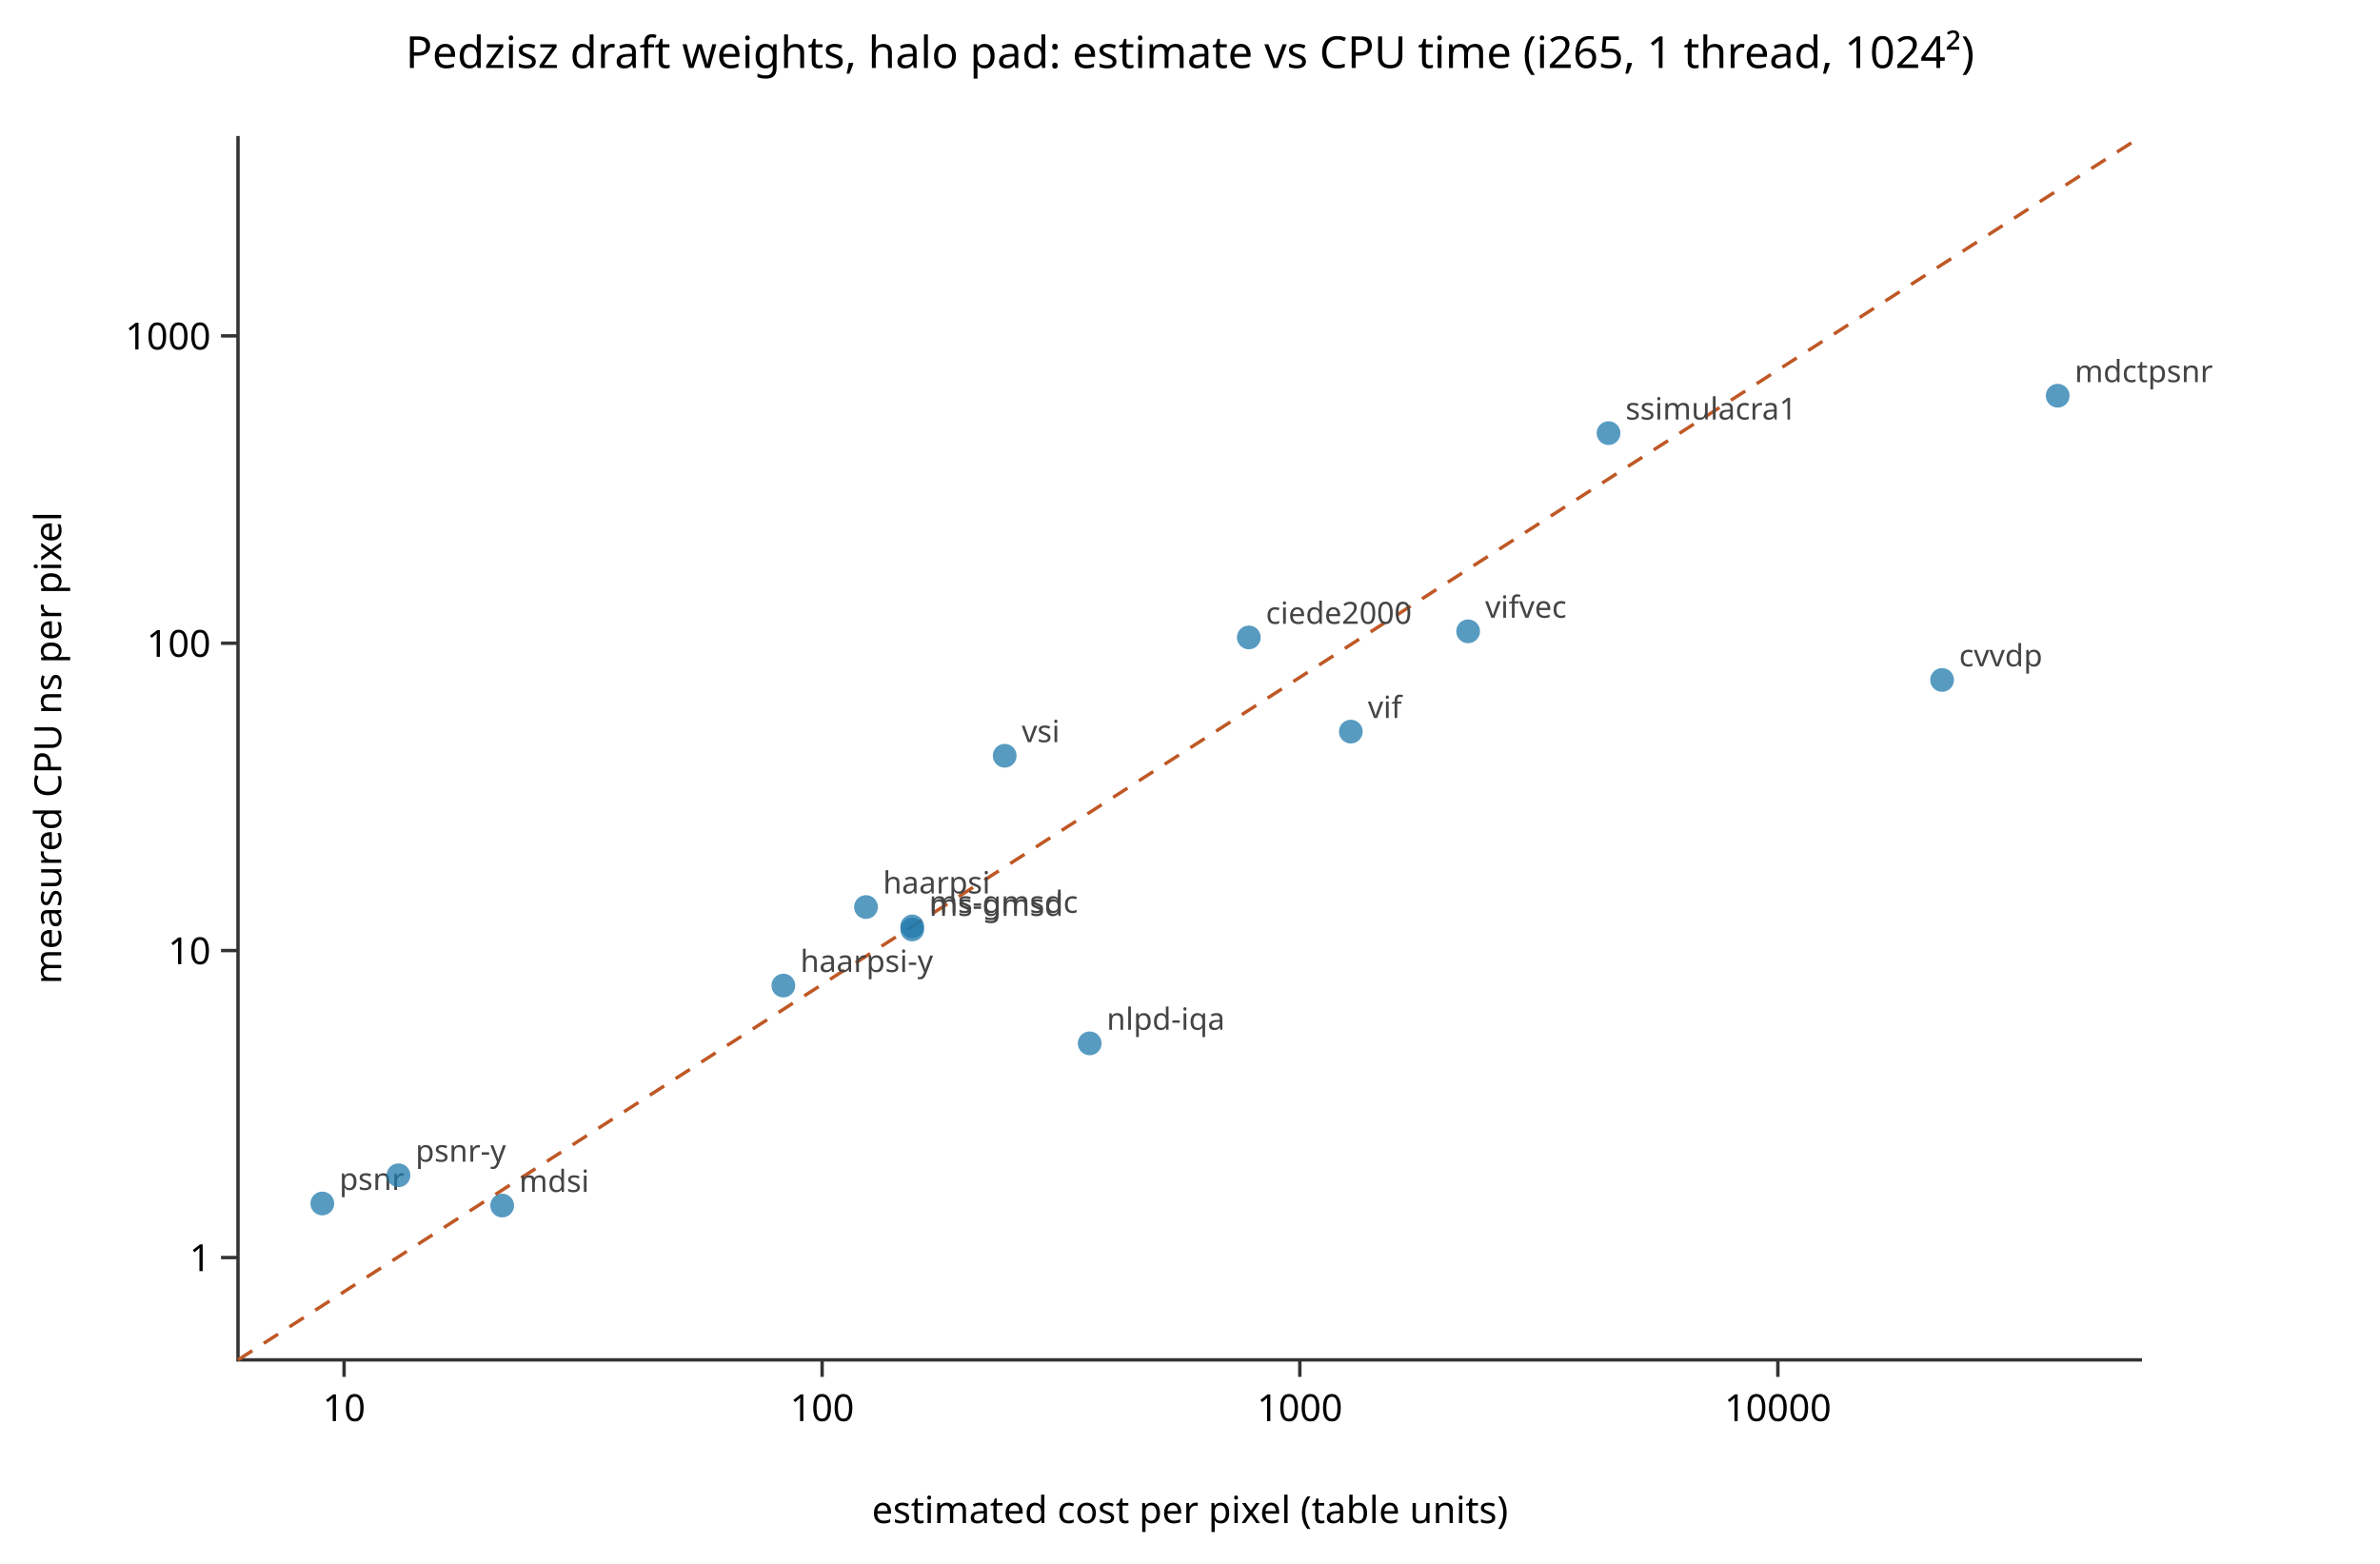
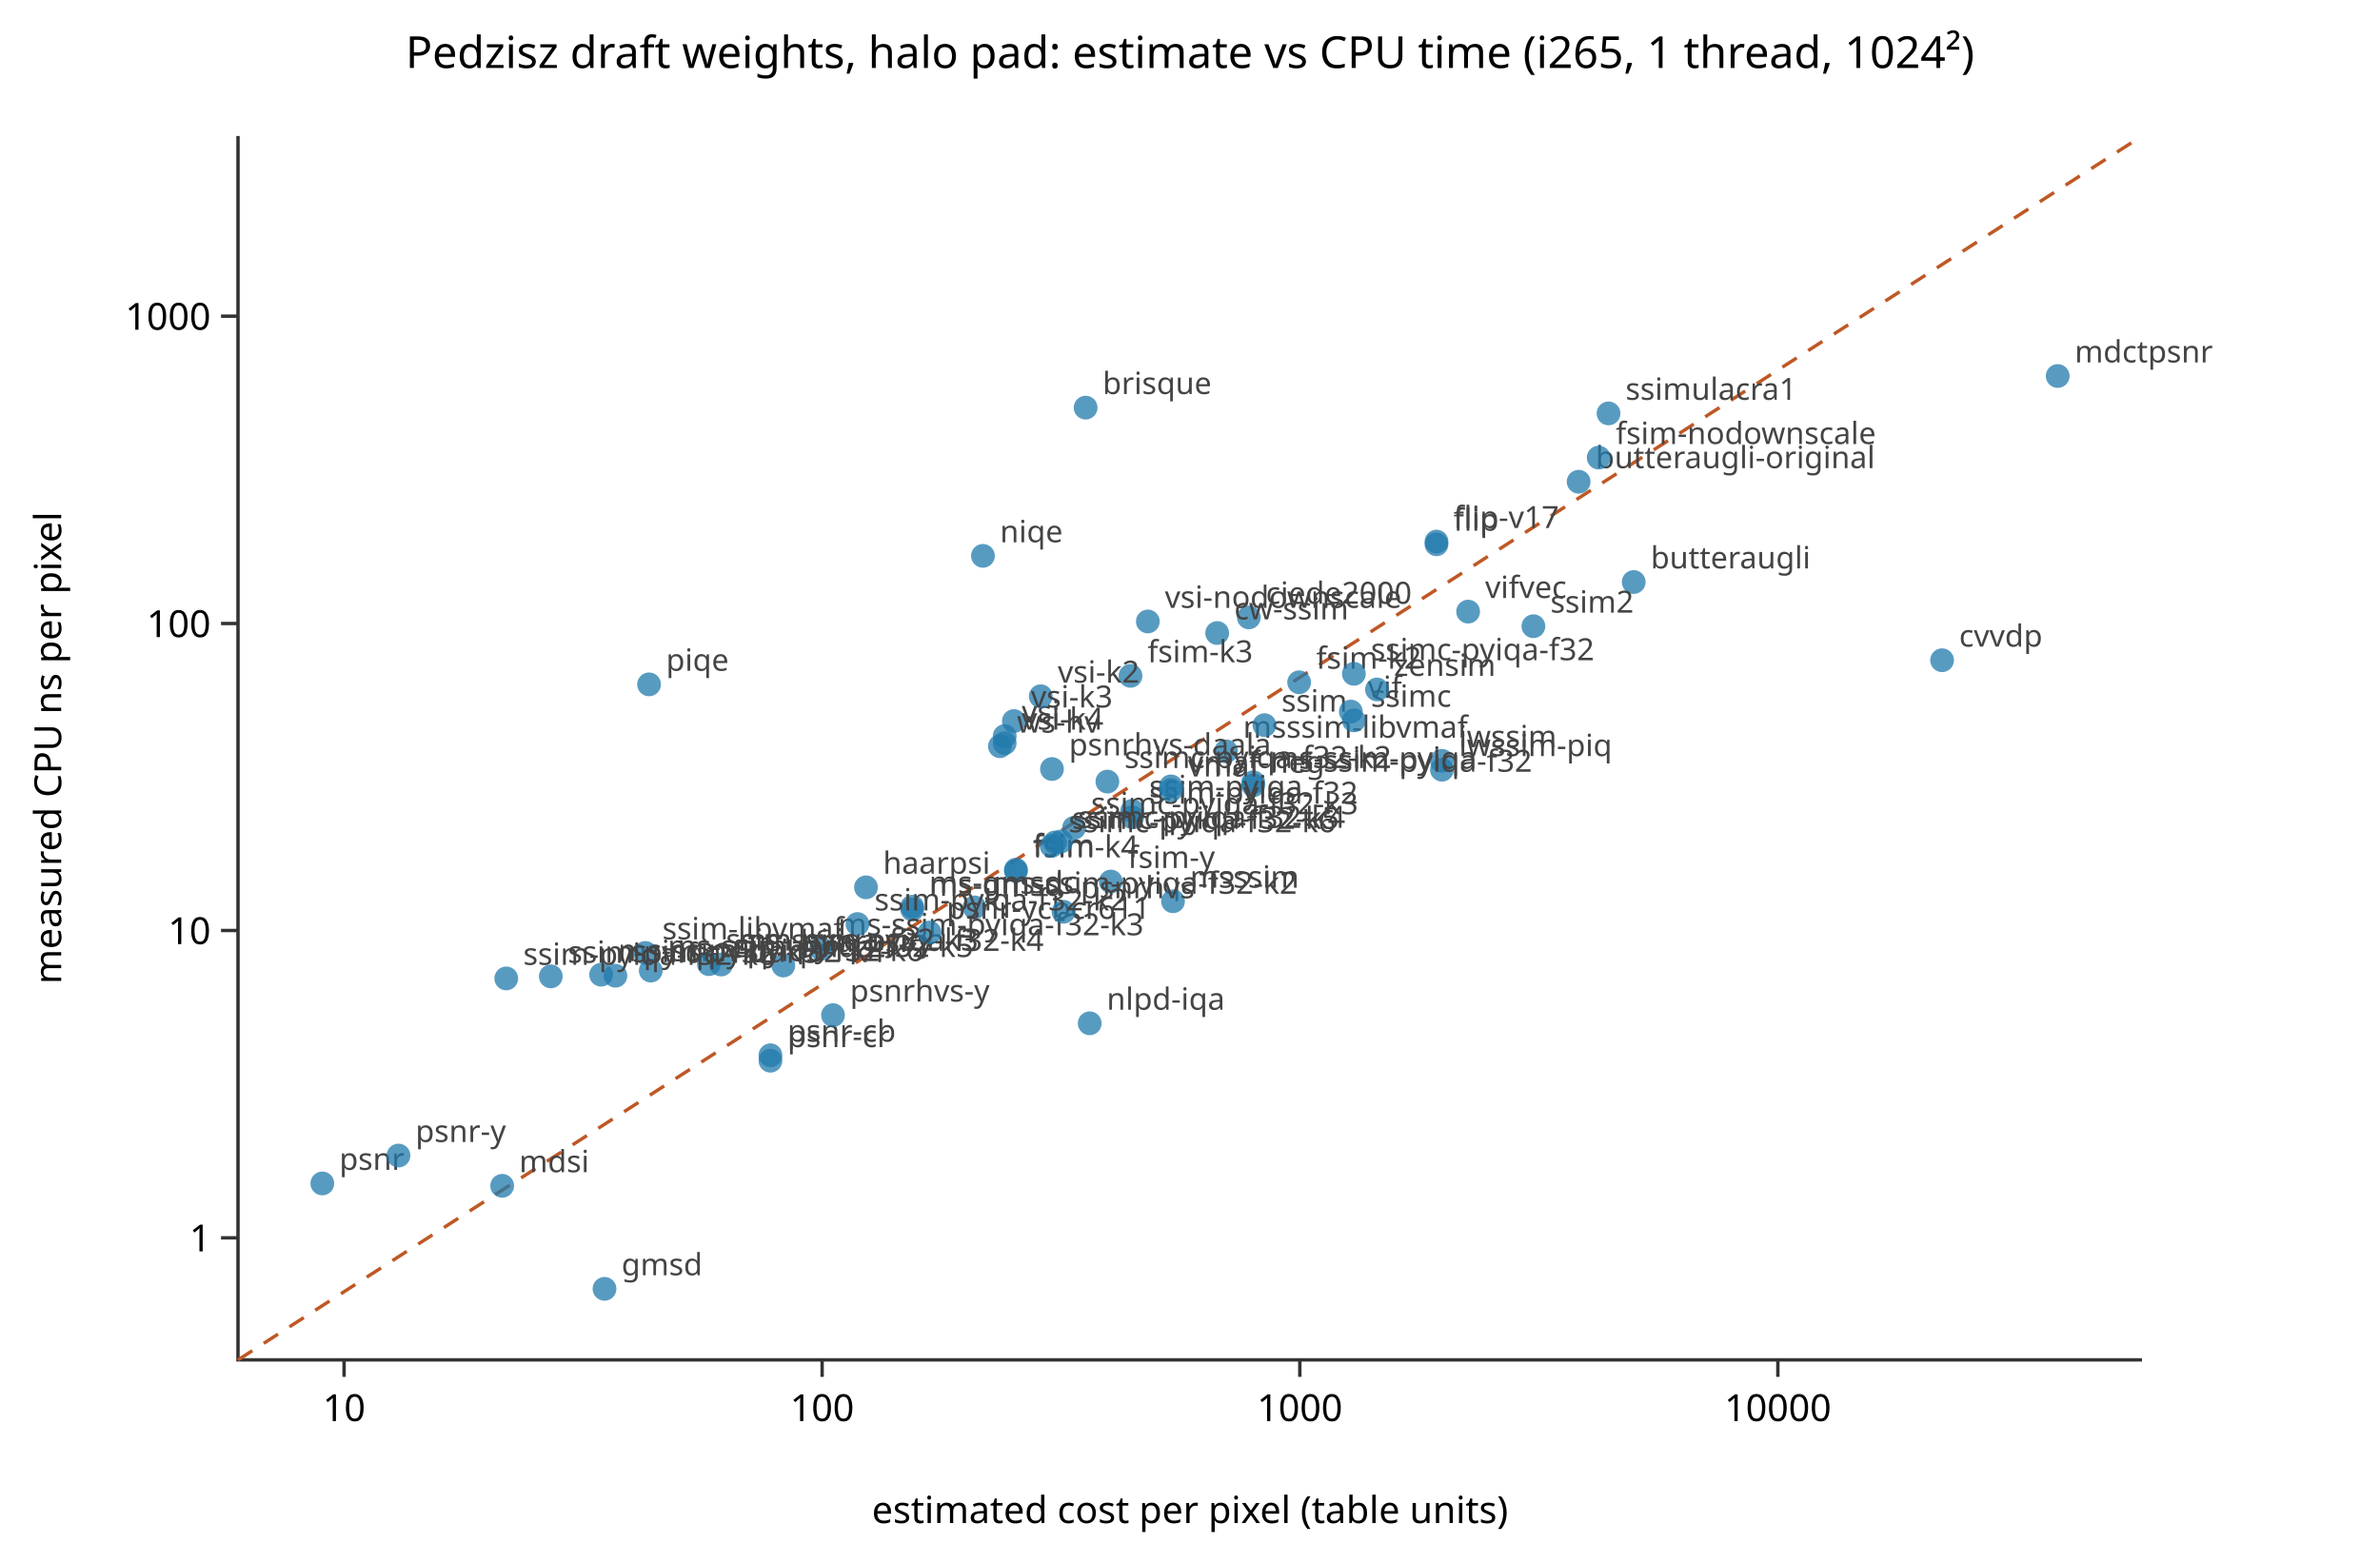
<svg xmlns="http://www.w3.org/2000/svg" viewBox="0 0 700 460" font-family="sans-serif" font-size="11">
  <rect width="700" height="460" fill="white" />
  <text x="350" y="20" text-anchor="middle" font-size="13">Pedzisz draft weights, halo pad: estimate vs CPU time (i265, 1 thread, 1024²)</text>
  <path d="M70 40V400H630" fill="none" stroke="#333" />
  <path d="M101.2 400v5" stroke="#333" />
  <text x="101.2" y="418" text-anchor="middle">10</text>
  <path d="M241.8 400v5" stroke="#333" />
  <text x="241.8" y="418" text-anchor="middle">100</text>
  <path d="M382.3 400v5" stroke="#333" />
  <text x="382.3" y="418" text-anchor="middle">1000</text>
  <path d="M522.9 400v5" stroke="#333" />
  <text x="522.9" y="418" text-anchor="middle">10000</text>
-   <path d="M65 369.9h5" stroke="#333" />
-   <text x="62" y="373.9" text-anchor="end">1</text>
-   <path d="M65 279.6h5" stroke="#333" />
-   <text x="62" y="283.6" text-anchor="end">10</text>
-   <path d="M65 189.2h5" stroke="#333" />
-   <text x="62" y="193.2" text-anchor="end">100</text>
-   <path d="M65 98.8h5" stroke="#333" />
-   <text x="62" y="102.8" text-anchor="end">1000</text>
+   <path d="M65 364.1h5" stroke="#333" />
+   <text x="62" y="368.1" text-anchor="end">1</text>
+   <path d="M65 273.7h5" stroke="#333" />
+   <text x="62" y="277.7" text-anchor="end">10</text>
+   <path d="M65 183.4h5" stroke="#333" />
+   <text x="62" y="187.4" text-anchor="end">100</text>
+   <path d="M65 93.0h5" stroke="#333" />
+   <text x="62" y="97.0" text-anchor="end">1000</text>
  <path d="M70.0 400.0L630.0 40.0" stroke="#bf5825" stroke-dasharray="5 4" />
-   <circle cx="367.3" cy="187.5" r="3.5" fill="#2179ac" fill-opacity=".75" />
-   <text x="372.3" y="183.5" font-size="9" fill="#444">ciede2000</text>
-   <circle cx="571.2" cy="200.0" r="3.5" fill="#2179ac" fill-opacity=".75" />
-   <text x="576.2" y="196.0" font-size="9" fill="#444">cvvdp</text>
-   <circle cx="254.7" cy="266.8" r="3.5" fill="#2179ac" fill-opacity=".75" />
-   <text x="259.7" y="262.8" font-size="9" fill="#444">haarpsi</text>
-   <circle cx="230.4" cy="289.9" r="3.5" fill="#2179ac" fill-opacity=".75" />
-   <text x="235.4" y="285.9" font-size="9" fill="#444">haarpsi-y</text>
-   <circle cx="605.2" cy="116.4" r="3.5" fill="#2179ac" fill-opacity=".75" />
-   <text x="610.2" y="112.4" font-size="9" fill="#444">mdctpsnr</text>
-   <circle cx="147.7" cy="354.6" r="3.5" fill="#2179ac" fill-opacity=".75" />
-   <text x="152.7" y="350.6" font-size="9" fill="#444">mdsi</text>
-   <circle cx="268.3" cy="273.4" r="3.5" fill="#2179ac" fill-opacity=".75" />
-   <text x="273.3" y="269.4" font-size="9" fill="#444">ms-gmsd</text>
-   <circle cx="268.3" cy="272.5" r="3.5" fill="#2179ac" fill-opacity=".75" />
-   <text x="273.3" y="268.5" font-size="9" fill="#444">ms-gmsdc</text>
-   <circle cx="320.5" cy="306.9" r="3.5" fill="#2179ac" fill-opacity=".75" />
-   <text x="325.5" y="302.9" font-size="9" fill="#444">nlpd-iqa</text>
-   <circle cx="94.8" cy="354.0" r="3.5" fill="#2179ac" fill-opacity=".75" />
-   <text x="99.8" y="350.0" font-size="9" fill="#444">psnr</text>
-   <circle cx="117.2" cy="345.7" r="3.5" fill="#2179ac" fill-opacity=".75" />
-   <text x="122.2" y="341.7" font-size="9" fill="#444">psnr-y</text>
-   <circle cx="473.1" cy="127.4" r="3.5" fill="#2179ac" fill-opacity=".75" />
-   <text x="478.1" y="123.4" font-size="9" fill="#444">ssimulacra1</text>
-   <circle cx="397.3" cy="215.2" r="3.5" fill="#2179ac" fill-opacity=".75" />
-   <text x="402.3" y="211.2" font-size="9" fill="#444">vif</text>
-   <circle cx="431.8" cy="185.7" r="3.5" fill="#2179ac" fill-opacity=".75" />
-   <text x="436.8" y="181.7" font-size="9" fill="#444">vifvec</text>
-   <circle cx="295.5" cy="222.3" r="3.5" fill="#2179ac" fill-opacity=".75" />
-   <text x="300.5" y="218.3" font-size="9" fill="#444">vsi</text>
+   <circle cx="319.3" cy="119.9" r="3.5" fill="#2179ac" fill-opacity=".75" />
+   <text x="324.3" y="115.9" font-size="9" fill="#444">brisque</text>
+   <circle cx="480.5" cy="171.2" r="3.5" fill="#2179ac" fill-opacity=".75" />
+   <text x="485.5" y="167.2" font-size="9" fill="#444">butteraugli</text>
+   <circle cx="464.3" cy="141.7" r="3.5" fill="#2179ac" fill-opacity=".75" />
+   <text x="469.3" y="137.7" font-size="9" fill="#444">butteraugli-original</text>
+   <circle cx="367.3" cy="181.6" r="3.5" fill="#2179ac" fill-opacity=".75" />
+   <text x="372.3" y="177.6" font-size="9" fill="#444">ciede2000</text>
+   <circle cx="571.2" cy="194.2" r="3.5" fill="#2179ac" fill-opacity=".75" />
+   <text x="576.2" y="190.2" font-size="9" fill="#444">cvvdp</text>
+   <circle cx="358.0" cy="186.2" r="3.5" fill="#2179ac" fill-opacity=".75" />
+   <text x="363.0" y="182.2" font-size="9" fill="#444">cw-ssim</text>
+   <circle cx="422.5" cy="160.1" r="3.5" fill="#2179ac" fill-opacity=".75" />
+   <text x="427.5" y="156.1" font-size="9" fill="#444">flip</text>
+   <circle cx="422.5" cy="159.3" r="3.5" fill="#2179ac" fill-opacity=".75" />
+   <text x="427.5" y="155.3" font-size="9" fill="#444">flip-v17</text>
+   <circle cx="298.8" cy="255.8" r="3.5" fill="#2179ac" fill-opacity=".75" />
+   <text x="303.8" y="251.8" font-size="9" fill="#444">fsim</text>
+   <circle cx="382.1" cy="200.7" r="3.5" fill="#2179ac" fill-opacity=".75" />
+   <text x="387.1" y="196.7" font-size="9" fill="#444">fsim-k2</text>
+   <circle cx="332.5" cy="198.8" r="3.5" fill="#2179ac" fill-opacity=".75" />
+   <text x="337.5" y="194.8" font-size="9" fill="#444">fsim-k3</text>
+   <circle cx="298.8" cy="256.2" r="3.5" fill="#2179ac" fill-opacity=".75" />
+   <text x="303.8" y="252.2" font-size="9" fill="#444">fsim-k4</text>
+   <circle cx="470.2" cy="134.6" r="3.5" fill="#2179ac" fill-opacity=".75" />
+   <text x="475.2" y="130.6" font-size="9" fill="#444">fsim-nodownscale</text>
+   <circle cx="326.7" cy="259.3" r="3.5" fill="#2179ac" fill-opacity=".75" />
+   <text x="331.7" y="255.3" font-size="9" fill="#444">fsim-y</text>
+   <circle cx="177.8" cy="379.1" r="3.5" fill="#2179ac" fill-opacity=".75" />
+   <text x="182.8" y="375.1" font-size="9" fill="#444">gmsd</text>
+   <circle cx="254.7" cy="261.0" r="3.5" fill="#2179ac" fill-opacity=".75" />
+   <text x="259.7" y="257.0" font-size="9" fill="#444">haarpsi</text>
+   <circle cx="230.4" cy="284.0" r="3.5" fill="#2179ac" fill-opacity=".75" />
+   <text x="235.4" y="280.0" font-size="9" fill="#444">haarpsi-y</text>
+   <circle cx="424.1" cy="223.8" r="3.5" fill="#2179ac" fill-opacity=".75" />
+   <text x="429.1" y="219.8" font-size="9" fill="#444">iwssim</text>
+   <circle cx="424.1" cy="226.4" r="3.5" fill="#2179ac" fill-opacity=".75" />
+   <text x="429.1" y="222.4" font-size="9" fill="#444">iwssim-piq</text>
+   <circle cx="605.2" cy="110.6" r="3.5" fill="#2179ac" fill-opacity=".75" />
+   <text x="610.2" y="106.6" font-size="9" fill="#444">mdctpsnr</text>
+   <circle cx="147.7" cy="348.8" r="3.5" fill="#2179ac" fill-opacity=".75" />
+   <text x="152.7" y="344.8" font-size="9" fill="#444">mdsi</text>
+   <circle cx="268.3" cy="267.5" r="3.5" fill="#2179ac" fill-opacity=".75" />
+   <text x="273.3" y="263.5" font-size="9" fill="#444">ms-gmsd</text>
+   <circle cx="268.3" cy="266.7" r="3.5" fill="#2179ac" fill-opacity=".75" />
+   <text x="273.3" y="262.7" font-size="9" fill="#444">ms-gmsdc</text>
+   <circle cx="368.6" cy="230.1" r="3.5" fill="#2179ac" fill-opacity=".75" />
+   <text x="373.6" y="226.1" font-size="9" fill="#444">ms-ssim-pyiqa</text>
+   <circle cx="368.6" cy="231.0" r="3.5" fill="#2179ac" fill-opacity=".75" />
+   <text x="373.6" y="227.0" font-size="9" fill="#444">ms-ssim-pyiqa-f32</text>
+   <circle cx="286.6" cy="266.9" r="3.5" fill="#2179ac" fill-opacity=".75" />
+   <text x="291.6" y="262.9" font-size="9" fill="#444">ms-ssim-pyiqa-f32-k2</text>
+   <circle cx="241.5" cy="279.1" r="3.5" fill="#2179ac" fill-opacity=".75" />
+   <text x="246.5" y="275.1" font-size="9" fill="#444">ms-ssim-pyiqa-f32-k3</text>
+   <circle cx="212.1" cy="283.7" r="3.5" fill="#2179ac" fill-opacity=".75" />
+   <text x="217.1" y="279.7" font-size="9" fill="#444">ms-ssim-pyiqa-f32-k4</text>
+   <circle cx="191.4" cy="285.5" r="3.5" fill="#2179ac" fill-opacity=".75" />
+   <text x="196.4" y="281.5" font-size="9" fill="#444">ms-ssim-pyiqa-f32-k5</text>
+   <circle cx="176.8" cy="286.7" r="3.5" fill="#2179ac" fill-opacity=".75" />
+   <text x="181.8" y="282.7" font-size="9" fill="#444">ms-ssim-pyiqa-f32-k6</text>
+   <circle cx="345.0" cy="265.1" r="3.5" fill="#2179ac" fill-opacity=".75" />
+   <text x="350.0" y="261.1" font-size="9" fill="#444">msssim</text>
+   <circle cx="360.6" cy="221.0" r="3.5" fill="#2179ac" fill-opacity=".75" />
+   <text x="365.6" y="217.0" font-size="9" fill="#444">msssim-libvmaf</text>
+   <circle cx="289.1" cy="163.5" r="3.5" fill="#2179ac" fill-opacity=".75" />
+   <text x="294.1" y="159.5" font-size="9" fill="#444">niqe</text>
+   <circle cx="320.5" cy="301.0" r="3.5" fill="#2179ac" fill-opacity=".75" />
+   <text x="325.5" y="297.0" font-size="9" fill="#444">nlpd-iqa</text>
+   <circle cx="190.9" cy="201.3" r="3.5" fill="#2179ac" fill-opacity=".75" />
+   <text x="195.9" y="197.3" font-size="9" fill="#444">piqe</text>
+   <circle cx="94.8" cy="348.1" r="3.5" fill="#2179ac" fill-opacity=".75" />
+   <text x="99.8" y="344.1" font-size="9" fill="#444">psnr</text>
+   <circle cx="226.6" cy="310.4" r="3.5" fill="#2179ac" fill-opacity=".75" />
+   <text x="231.6" y="306.4" font-size="9" fill="#444">psnr-cb</text>
+   <circle cx="226.6" cy="312.0" r="3.5" fill="#2179ac" fill-opacity=".75" />
+   <text x="231.6" y="308.0" font-size="9" fill="#444">psnr-cr</text>
+   <circle cx="117.2" cy="339.9" r="3.5" fill="#2179ac" fill-opacity=".75" />
+   <text x="122.2" y="335.9" font-size="9" fill="#444">psnr-y</text>
+   <circle cx="273.4" cy="274.3" r="3.5" fill="#2179ac" fill-opacity=".75" />
+   <text x="278.4" y="270.3" font-size="9" fill="#444">psnr-ycbcr611</text>
+   <circle cx="312.8" cy="268.2" r="3.5" fill="#2179ac" fill-opacity=".75" />
+   <text x="317.8" y="264.2" font-size="9" fill="#444">psnrhvs</text>
+   <circle cx="309.4" cy="226.2" r="3.5" fill="#2179ac" fill-opacity=".75" />
+   <text x="314.4" y="222.2" font-size="9" fill="#444">psnrhvs-daala</text>
+   <circle cx="245.0" cy="298.6" r="3.5" fill="#2179ac" fill-opacity=".75" />
+   <text x="250.0" y="294.6" font-size="9" fill="#444">psnrhvs-y</text>
+   <circle cx="371.9" cy="213.3" r="3.5" fill="#2179ac" fill-opacity=".75" />
+   <text x="376.9" y="209.3" font-size="9" fill="#444">ssim</text>
+   <circle cx="189.8" cy="280.3" r="3.5" fill="#2179ac" fill-opacity=".75" />
+   <text x="194.8" y="276.3" font-size="9" fill="#444">ssim-libvmaf</text>
+   <circle cx="333.0" cy="238.5" r="3.5" fill="#2179ac" fill-opacity=".75" />
+   <text x="338.0" y="234.5" font-size="9" fill="#444">ssim-pyiqa</text>
+   <circle cx="333.0" cy="240.4" r="3.5" fill="#2179ac" fill-opacity=".75" />
+   <text x="338.0" y="236.4" font-size="9" fill="#444">ssim-pyiqa-f32</text>
+   <circle cx="252.2" cy="271.8" r="3.5" fill="#2179ac" fill-opacity=".75" />
+   <text x="257.2" y="267.8" font-size="9" fill="#444">ssim-pyiqa-f32-k2</text>
+   <circle cx="208.5" cy="283.6" r="3.5" fill="#2179ac" fill-opacity=".75" />
+   <text x="213.5" y="279.6" font-size="9" fill="#444">ssim-pyiqa-f32-k3</text>
+   <circle cx="181.0" cy="287.0" r="3.5" fill="#2179ac" fill-opacity=".75" />
+   <text x="186.0" y="283.0" font-size="9" fill="#444">ssim-pyiqa-f32-k4</text>
+   <circle cx="162.0" cy="287.2" r="3.5" fill="#2179ac" fill-opacity=".75" />
+   <text x="167.0" y="283.2" font-size="9" fill="#444">ssim-pyiqa-f32-k5</text>
+   <circle cx="148.9" cy="287.8" r="3.5" fill="#2179ac" fill-opacity=".75" />
+   <text x="153.9" y="283.8" font-size="9" fill="#444">ssim-pyiqa-f32-k6</text>
+   <circle cx="451.0" cy="184.2" r="3.5" fill="#2179ac" fill-opacity=".75" />
+   <text x="456.0" y="180.2" font-size="9" fill="#444">ssim2</text>
+   <circle cx="398.2" cy="211.9" r="3.5" fill="#2179ac" fill-opacity=".75" />
+   <text x="403.2" y="207.9" font-size="9" fill="#444">ssimc</text>
+   <circle cx="398.2" cy="198.2" r="3.5" fill="#2179ac" fill-opacity=".75" />
+   <text x="403.2" y="194.2" font-size="9" fill="#444">ssimc-pyiqa-f32</text>
+   <circle cx="325.7" cy="229.9" r="3.5" fill="#2179ac" fill-opacity=".75" />
+   <text x="330.7" y="225.9" font-size="9" fill="#444">ssimc-pyiqa-f32-k2</text>
+   <circle cx="315.9" cy="243.5" r="3.5" fill="#2179ac" fill-opacity=".75" />
+   <text x="320.9" y="239.5" font-size="9" fill="#444">ssimc-pyiqa-f32-k3</text>
+   <circle cx="312.1" cy="247.5" r="3.5" fill="#2179ac" fill-opacity=".75" />
+   <text x="317.1" y="243.5" font-size="9" fill="#444">ssimc-pyiqa-f32-k4</text>
+   <circle cx="310.3" cy="247.8" r="3.5" fill="#2179ac" fill-opacity=".75" />
+   <text x="315.3" y="243.8" font-size="9" fill="#444">ssimc-pyiqa-f32-k5</text>
+   <circle cx="309.3" cy="248.8" r="3.5" fill="#2179ac" fill-opacity=".75" />
+   <text x="314.3" y="244.8" font-size="9" fill="#444">ssimc-pyiqa-f32-k6</text>
+   <circle cx="473.1" cy="121.6" r="3.5" fill="#2179ac" fill-opacity=".75" />
+   <text x="478.1" y="117.6" font-size="9" fill="#444">ssimulacra1</text>
+   <circle cx="397.3" cy="209.3" r="3.5" fill="#2179ac" fill-opacity=".75" />
+   <text x="402.3" y="205.3" font-size="9" fill="#444">vif</text>
+   <circle cx="431.8" cy="179.9" r="3.5" fill="#2179ac" fill-opacity=".75" />
+   <text x="436.8" y="175.9" font-size="9" fill="#444">vifvec</text>
+   <circle cx="344.4" cy="232.4" r="3.5" fill="#2179ac" fill-opacity=".75" />
+   <text x="349.4" y="228.4" font-size="9" fill="#444">vmaf</text>
+   <circle cx="344.4" cy="231.3" r="3.5" fill="#2179ac" fill-opacity=".75" />
+   <text x="349.4" y="227.3" font-size="9" fill="#444">vmaf-neg</text>
+   <circle cx="295.5" cy="216.5" r="3.5" fill="#2179ac" fill-opacity=".75" />
+   <text x="300.5" y="212.5" font-size="9" fill="#444">vsi</text>
+   <circle cx="306.1" cy="204.8" r="3.5" fill="#2179ac" fill-opacity=".75" />
+   <text x="311.1" y="200.8" font-size="9" fill="#444">vsi-k2</text>
+   <circle cx="298.2" cy="212.1" r="3.5" fill="#2179ac" fill-opacity=".75" />
+   <text x="303.2" y="208.1" font-size="9" fill="#444">vsi-k3</text>
+   <circle cx="295.5" cy="218.6" r="3.5" fill="#2179ac" fill-opacity=".75" />
+   <text x="300.5" y="214.6" font-size="9" fill="#444">vsi-k4</text>
+   <circle cx="337.6" cy="182.8" r="3.5" fill="#2179ac" fill-opacity=".75" />
+   <text x="342.6" y="178.8" font-size="9" fill="#444">vsi-nodownscale</text>
+   <circle cx="294.1" cy="219.5" r="3.5" fill="#2179ac" fill-opacity=".75" />
+   <text x="299.1" y="215.5" font-size="9" fill="#444">ws-hv</text>
+   <circle cx="405.0" cy="202.8" r="3.5" fill="#2179ac" fill-opacity=".75" />
+   <text x="410.0" y="198.8" font-size="9" fill="#444">zensim</text>
  <text x="350" y="448" text-anchor="middle">estimated cost per pixel (table units)</text>
  <text x="18" y="220" text-anchor="middle" transform="rotate(-90 18 220)">measured CPU ns per pixel</text>
</svg>
